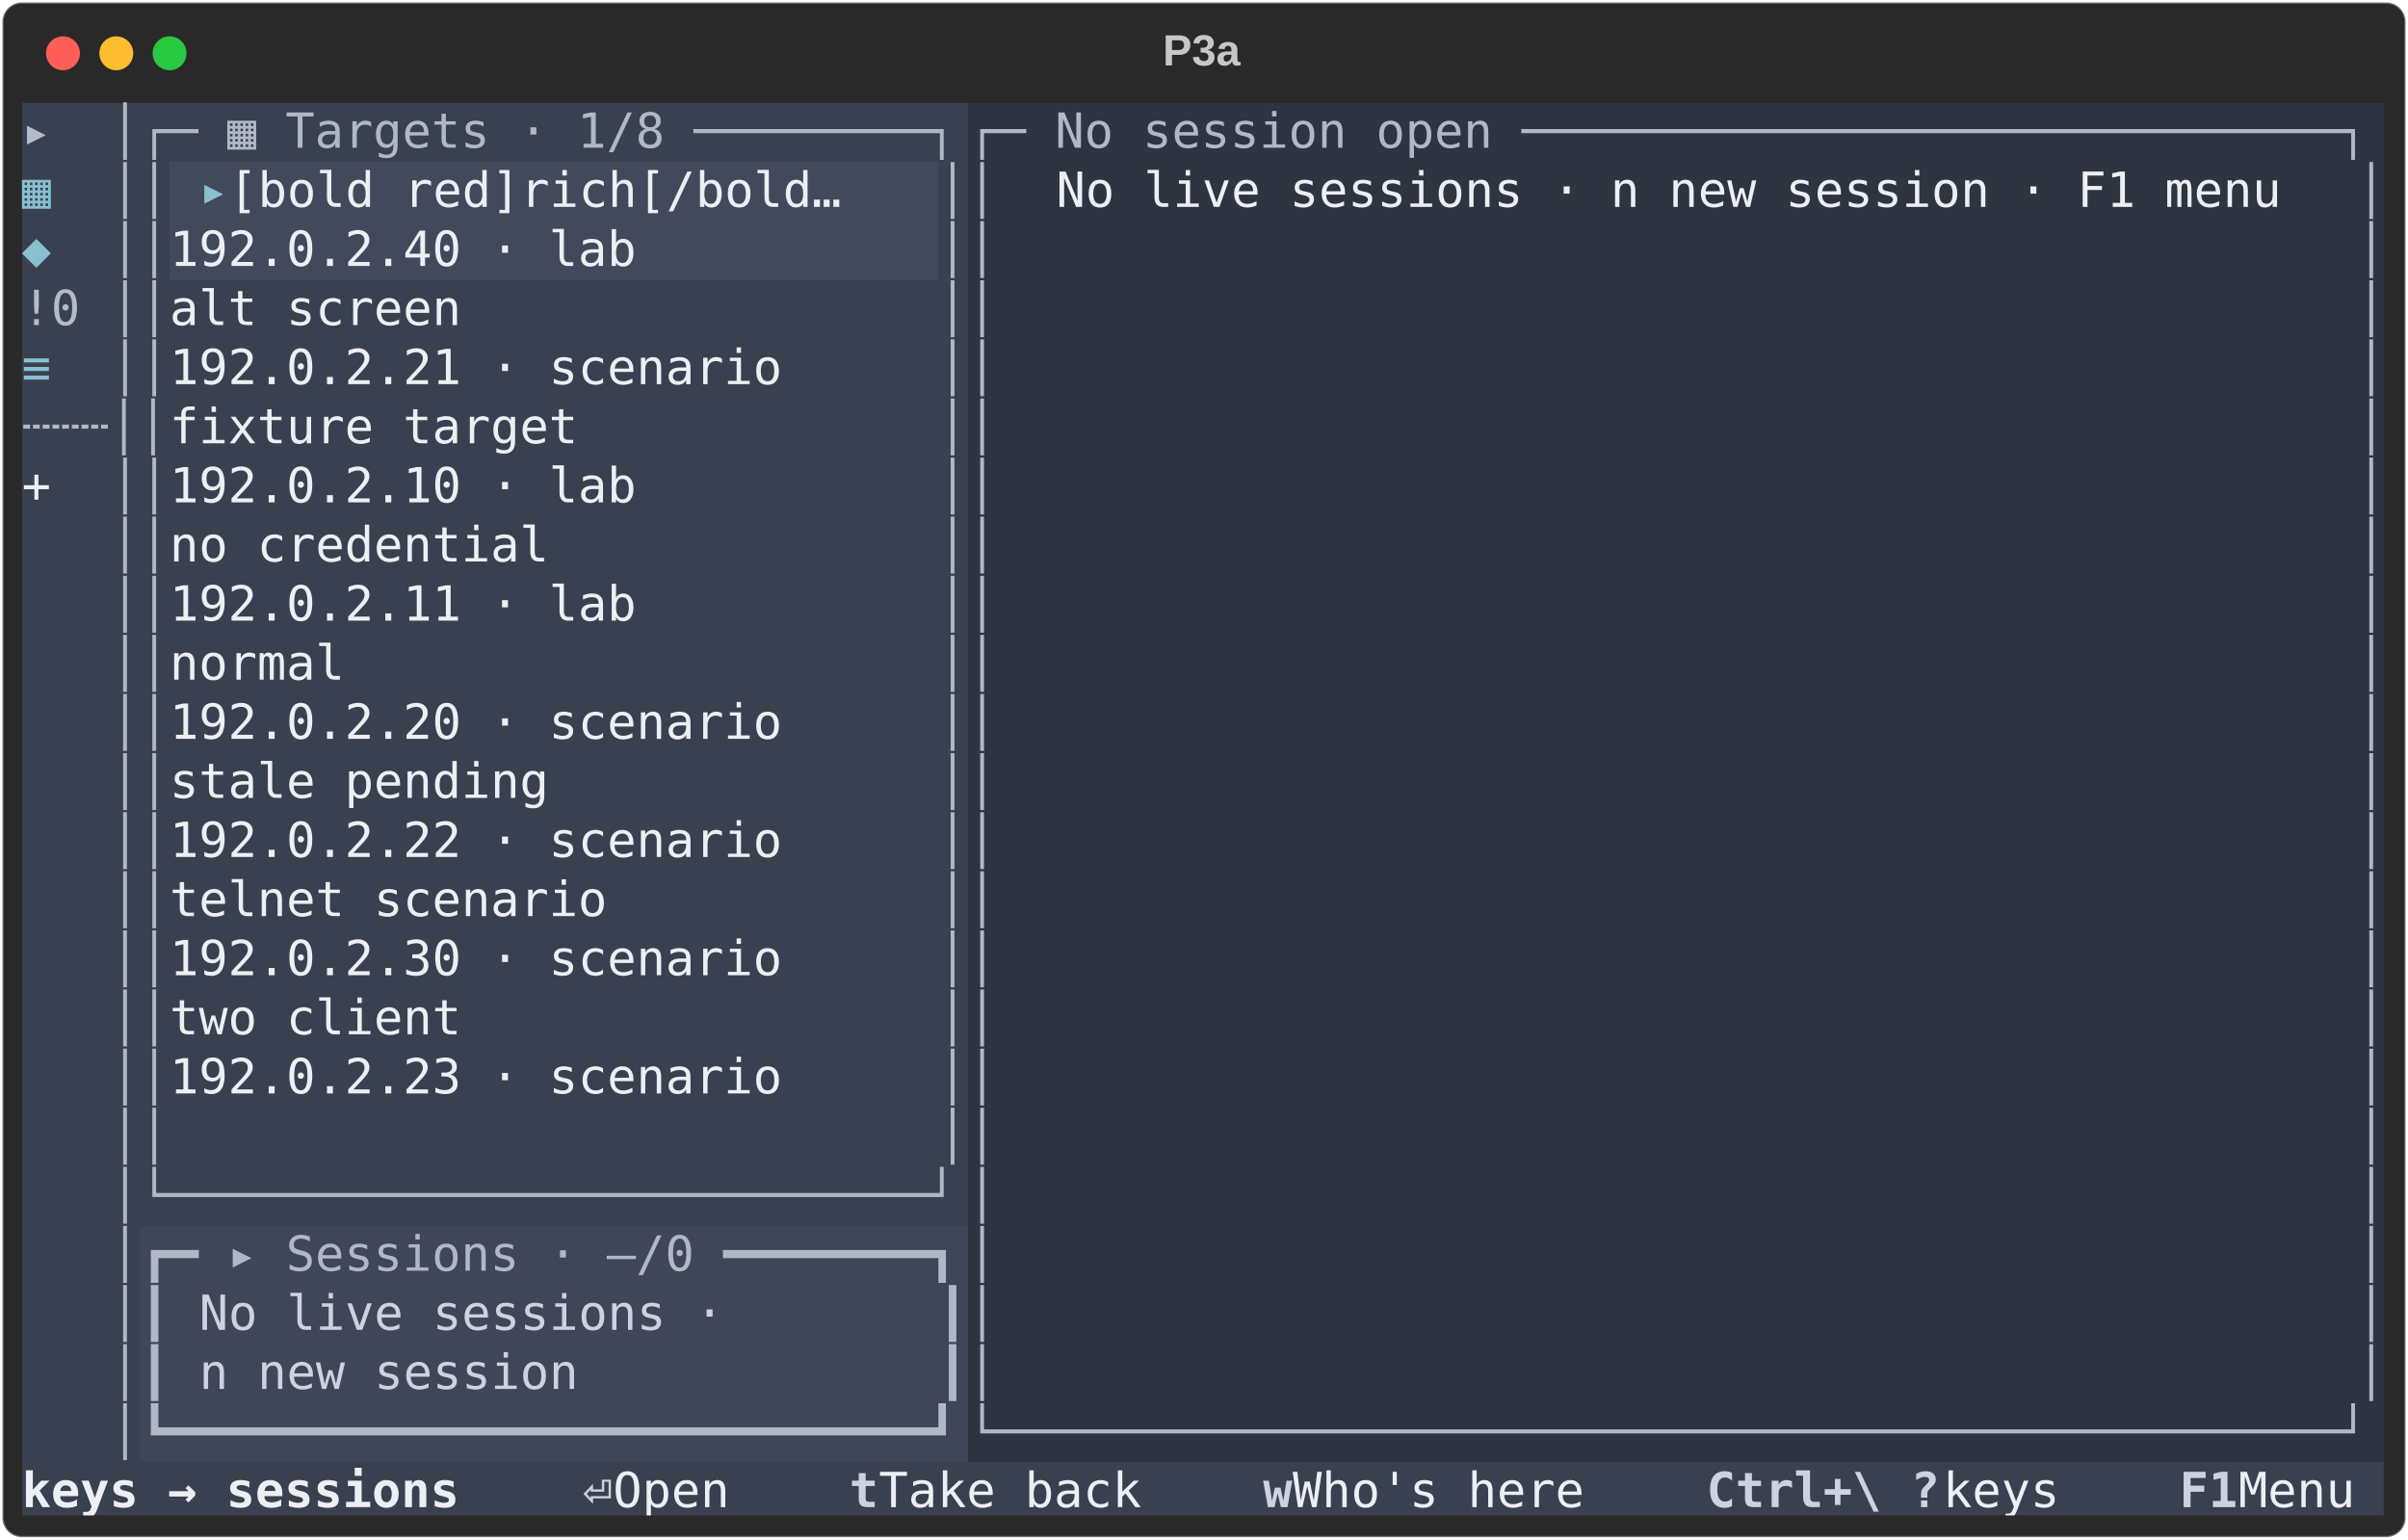
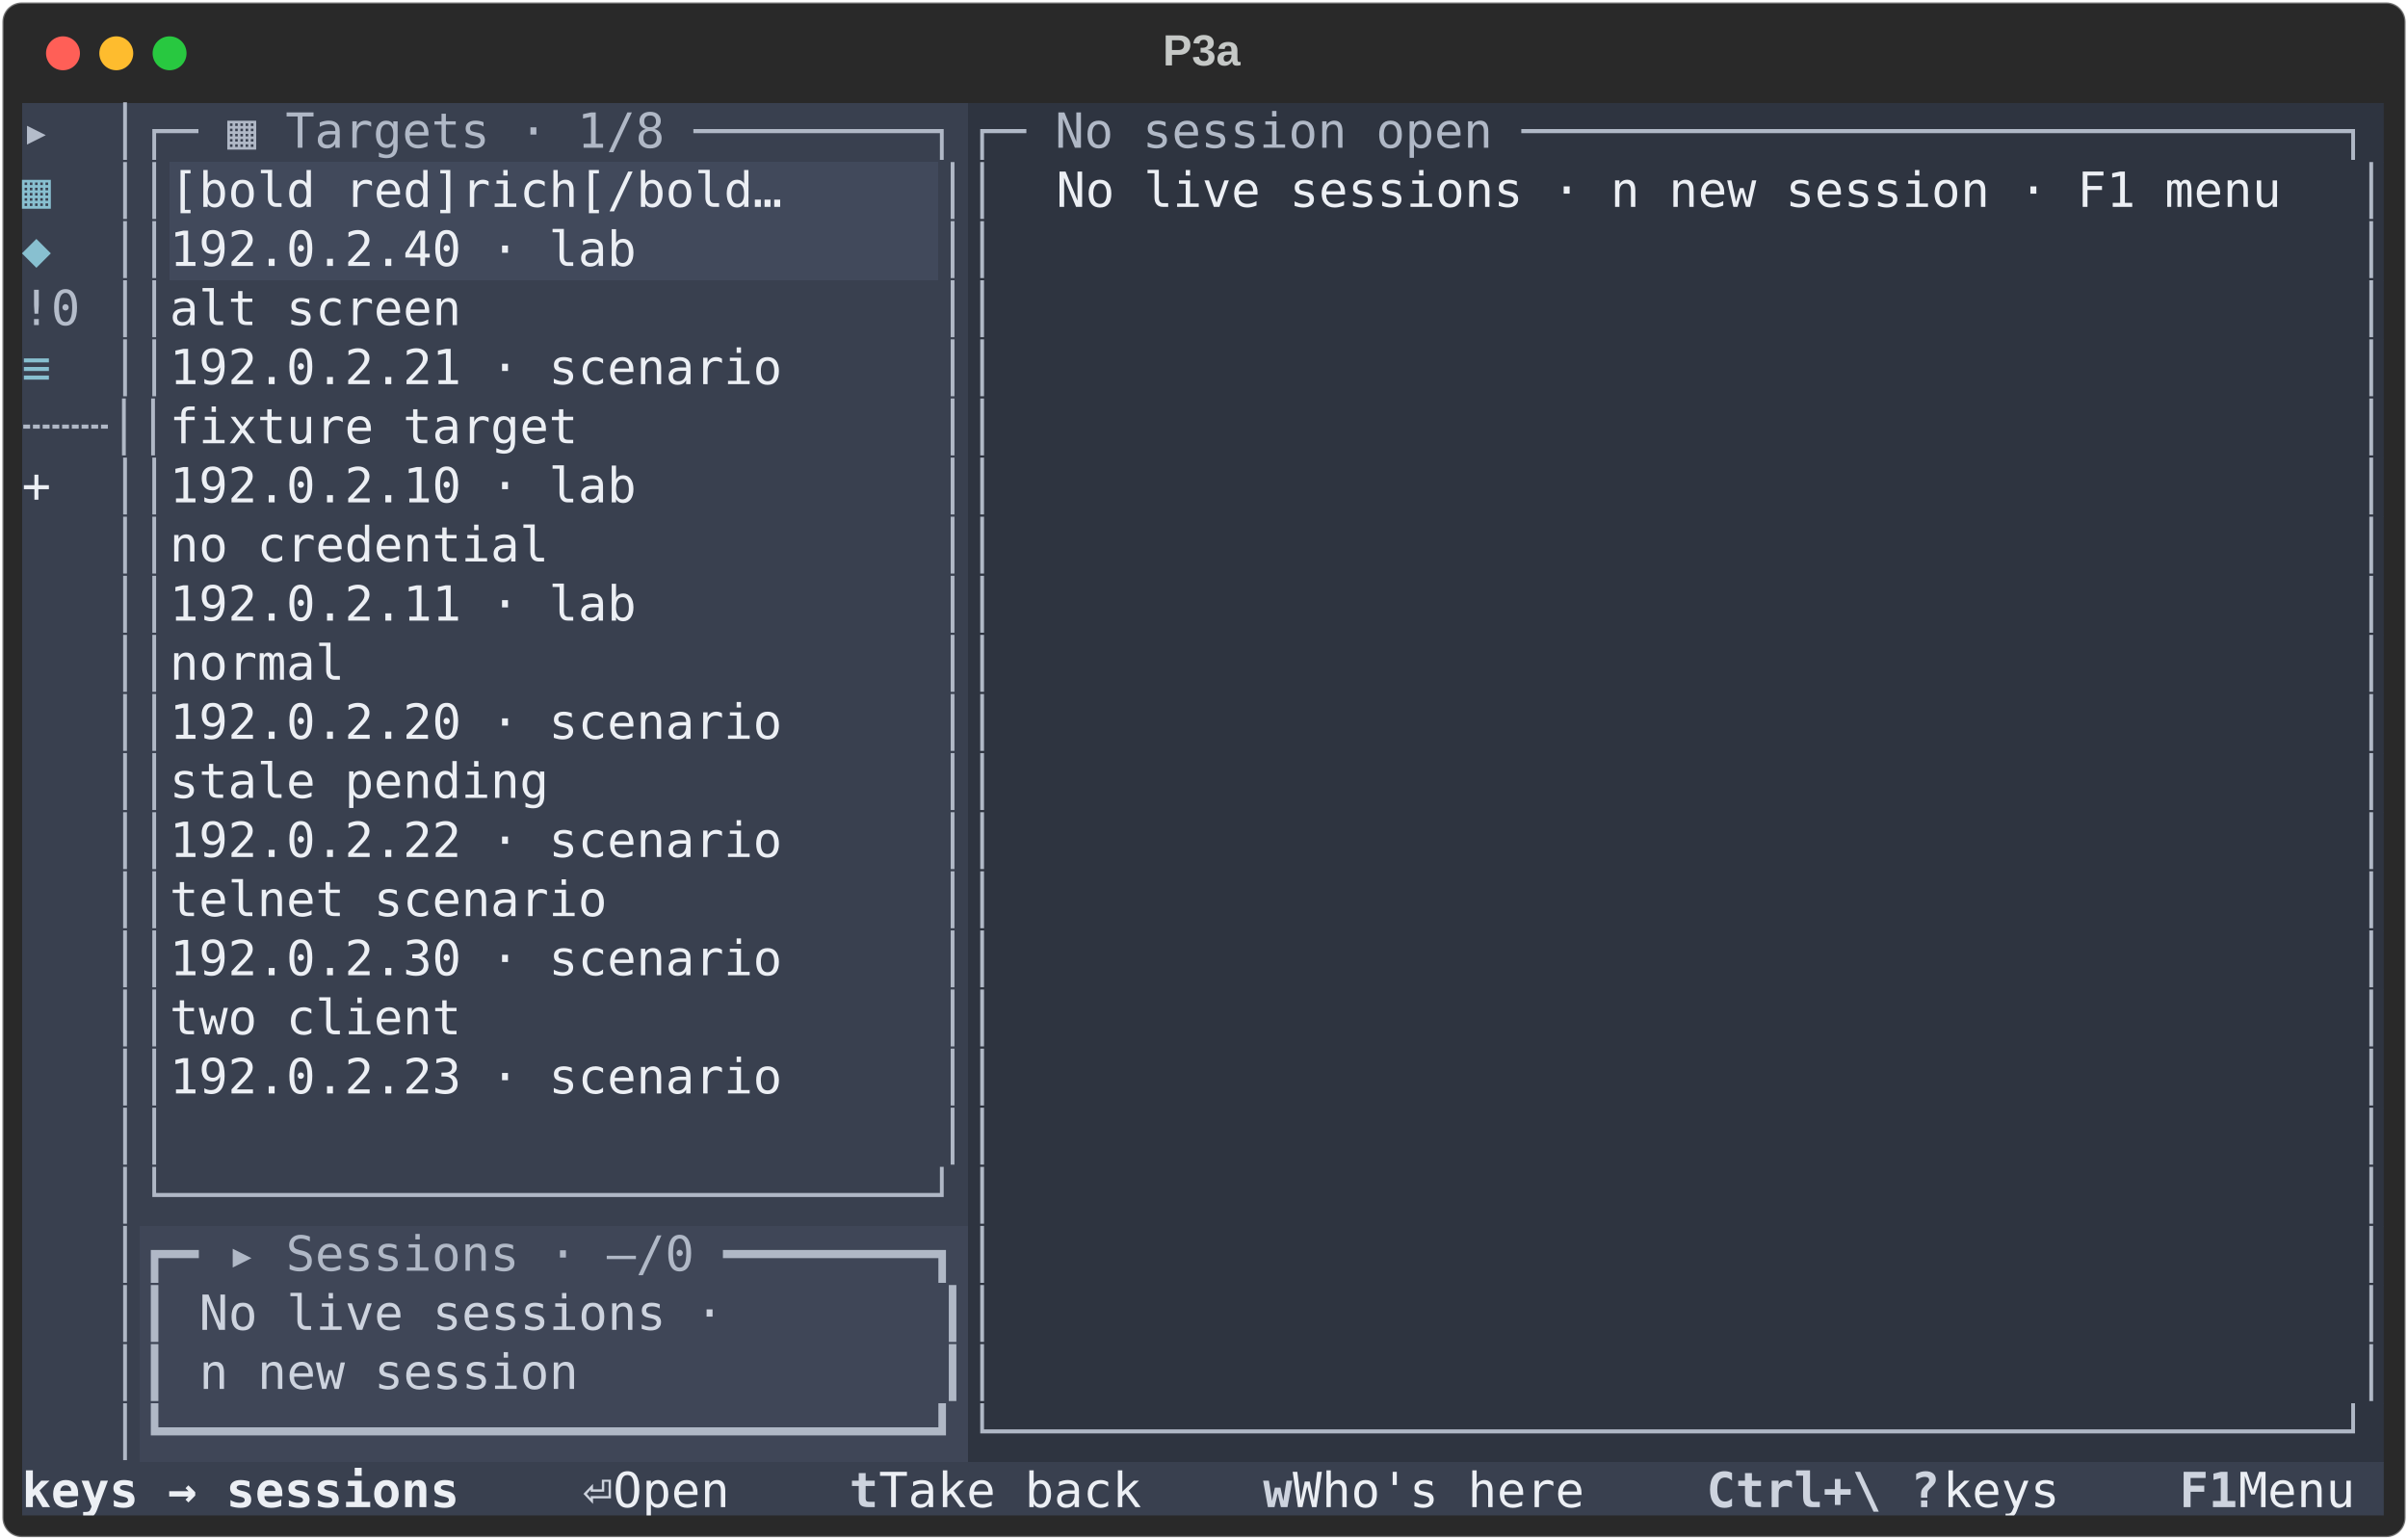
<svg xmlns="http://www.w3.org/2000/svg" class="rich-terminal" viewBox="0 0 994 635.6">
  <style>

    @font-face {
        font-family: "Fira Code";
        src: local("FiraCode-Regular"),
                url("https://cdnjs.cloudflare.com/ajax/libs/firacode/6.2.0/woff2/FiraCode-Regular.woff2") format("woff2"),
                url("https://cdnjs.cloudflare.com/ajax/libs/firacode/6.2.0/woff/FiraCode-Regular.woff") format("woff");
        font-style: normal;
        font-weight: 400;
    }
    @font-face {
        font-family: "Fira Code";
        src: local("FiraCode-Bold"),
                url("https://cdnjs.cloudflare.com/ajax/libs/firacode/6.2.0/woff2/FiraCode-Bold.woff2") format("woff2"),
                url("https://cdnjs.cloudflare.com/ajax/libs/firacode/6.2.0/woff/FiraCode-Bold.woff") format("woff");
        font-style: bold;
        font-weight: 700;
    }

    .terminal-p3a-matrix {
        font-family: Fira Code, monospace;
        font-size: 20px;
        line-height: 24.4px;
        font-variant-east-asian: full-width;
    }

    .terminal-p3a-title {
        font-size: 18px;
        font-weight: bold;
        font-family: arial;
    }

    .terminal-p3a-r1 { fill: #b4bcca }
.terminal-p3a-r2 { fill: #eceff4 }
.terminal-p3a-r3 { fill: #b0b8c6 }
.terminal-p3a-r4 { fill: #c5c8c6 }
.terminal-p3a-r5 { fill: #88c0d0 }
- .terminal-p3a-r6 { fill: #88c0d0;font-weight: bold }
- .terminal-p3a-r7 { fill: #cdd3de }
- .terminal-p3a-r8 { fill: #eceff4;font-weight: bold }
- .terminal-p3a-r9 { fill: #cdd3de;font-weight: bold }
+ .terminal-p3a-r6 { fill: #cdd3de }
+ .terminal-p3a-r7 { fill: #eceff4;font-weight: bold }
+ .terminal-p3a-r8 { fill: #cdd3de;font-weight: bold }
    </style>
  <defs>
    <clipPath id="terminal-p3a-clip-terminal">
      <rect x="0" y="0" width="975.0" height="584.6" />
    </clipPath>
    <clipPath id="terminal-p3a-line-0">
      <rect x="0" y="1.5" width="976" height="24.65" />
    </clipPath>
    <clipPath id="terminal-p3a-line-1">
      <rect x="0" y="25.9" width="976" height="24.65" />
    </clipPath>
    <clipPath id="terminal-p3a-line-2">
      <rect x="0" y="50.3" width="976" height="24.65" />
    </clipPath>
    <clipPath id="terminal-p3a-line-3">
      <rect x="0" y="74.7" width="976" height="24.65" />
    </clipPath>
    <clipPath id="terminal-p3a-line-4">
      <rect x="0" y="99.1" width="976" height="24.65" />
    </clipPath>
    <clipPath id="terminal-p3a-line-5">
      <rect x="0" y="123.5" width="976" height="24.65" />
    </clipPath>
    <clipPath id="terminal-p3a-line-6">
      <rect x="0" y="147.9" width="976" height="24.65" />
    </clipPath>
    <clipPath id="terminal-p3a-line-7">
      <rect x="0" y="172.3" width="976" height="24.65" />
    </clipPath>
    <clipPath id="terminal-p3a-line-8">
      <rect x="0" y="196.7" width="976" height="24.65" />
    </clipPath>
    <clipPath id="terminal-p3a-line-9">
      <rect x="0" y="221.1" width="976" height="24.65" />
    </clipPath>
    <clipPath id="terminal-p3a-line-10">
      <rect x="0" y="245.5" width="976" height="24.65" />
    </clipPath>
    <clipPath id="terminal-p3a-line-11">
      <rect x="0" y="269.9" width="976" height="24.65" />
    </clipPath>
    <clipPath id="terminal-p3a-line-12">
      <rect x="0" y="294.3" width="976" height="24.65" />
    </clipPath>
    <clipPath id="terminal-p3a-line-13">
      <rect x="0" y="318.7" width="976" height="24.65" />
    </clipPath>
    <clipPath id="terminal-p3a-line-14">
      <rect x="0" y="343.1" width="976" height="24.65" />
    </clipPath>
    <clipPath id="terminal-p3a-line-15">
      <rect x="0" y="367.5" width="976" height="24.65" />
    </clipPath>
    <clipPath id="terminal-p3a-line-16">
      <rect x="0" y="391.9" width="976" height="24.65" />
    </clipPath>
    <clipPath id="terminal-p3a-line-17">
      <rect x="0" y="416.3" width="976" height="24.65" />
    </clipPath>
    <clipPath id="terminal-p3a-line-18">
      <rect x="0" y="440.7" width="976" height="24.65" />
    </clipPath>
    <clipPath id="terminal-p3a-line-19">
      <rect x="0" y="465.1" width="976" height="24.65" />
    </clipPath>
    <clipPath id="terminal-p3a-line-20">
      <rect x="0" y="489.5" width="976" height="24.65" />
    </clipPath>
    <clipPath id="terminal-p3a-line-21">
      <rect x="0" y="513.9" width="976" height="24.65" />
    </clipPath>
    <clipPath id="terminal-p3a-line-22">
      <rect x="0" y="538.3" width="976" height="24.65" />
    </clipPath>
  </defs>
  <rect fill="#292929" stroke="rgba(255,255,255,0.35)" stroke-width="1" x="1" y="1" width="992" height="633.6" rx="8" />
  <text class="terminal-p3a-title" fill="#c5c8c6" text-anchor="middle" x="496" y="27">P3a</text>
  <g transform="translate(26,22)">
    <circle cx="0" cy="0" r="7" fill="#ff5f57" />
    <circle cx="22" cy="0" r="7" fill="#febc2e" />
    <circle cx="44" cy="0" r="7" fill="#28c840" />
  </g>
  <g transform="translate(9, 41)" clip-path="url(#terminal-p3a-clip-terminal)">
    <rect fill="#39404f" x="0" y="1.5" width="12.2" height="24.65" shape-rendering="crispEdges" />
    <rect fill="#39404f" x="12.2" y="1.5" width="24.4" height="24.65" shape-rendering="crispEdges" />
    <rect fill="#39404f" x="36.6" y="1.5" width="353.8" height="24.65" shape-rendering="crispEdges" />
    <rect fill="#2e3440" x="390.4" y="1.5" width="585.6" height="24.65" shape-rendering="crispEdges" />
    <rect fill="#39404f" x="0" y="25.9" width="12.2" height="24.65" shape-rendering="crispEdges" />
    <rect fill="#39404f" x="12.2" y="25.9" width="24.4" height="24.65" shape-rendering="crispEdges" />
    <rect fill="#39404f" x="36.6" y="25.9" width="24.4" height="24.65" shape-rendering="crispEdges" />
-     <rect fill="#41495b" x="61" y="25.9" width="12.2" height="24.65" shape-rendering="crispEdges" />
-     <rect fill="#41495b" x="73.2" y="25.9" width="12.2" height="24.65" shape-rendering="crispEdges" />
-     <rect fill="#41495b" x="85.4" y="25.9" width="292.8" height="24.65" shape-rendering="crispEdges" />
+     <rect fill="#41495b" x="61" y="25.9" width="317.2" height="24.65" shape-rendering="crispEdges" />
    <rect fill="#39404f" x="378.2" y="25.9" width="12.2" height="24.65" shape-rendering="crispEdges" />
    <rect fill="#2e3440" x="390.4" y="25.9" width="12.2" height="24.65" shape-rendering="crispEdges" />
    <rect fill="#2e3440" x="402.6" y="25.9" width="12.2" height="24.65" shape-rendering="crispEdges" />
    <rect fill="#2e3440" x="414.8" y="25.9" width="12.2" height="24.65" shape-rendering="crispEdges" />
    <rect fill="#2e3440" x="427" y="25.9" width="512.4" height="24.65" shape-rendering="crispEdges" />
    <rect fill="#2e3440" x="939.4" y="25.9" width="12.2" height="24.65" shape-rendering="crispEdges" />
    <rect fill="#2e3440" x="951.6" y="25.9" width="12.2" height="24.65" shape-rendering="crispEdges" />
    <rect fill="#2e3440" x="963.8" y="25.9" width="12.2" height="24.65" shape-rendering="crispEdges" />
    <rect fill="#39404f" x="0" y="50.3" width="12.2" height="24.65" shape-rendering="crispEdges" />
    <rect fill="#39404f" x="12.2" y="50.3" width="24.4" height="24.65" shape-rendering="crispEdges" />
    <rect fill="#39404f" x="36.6" y="50.3" width="24.4" height="24.65" shape-rendering="crispEdges" />
    <rect fill="#41495b" x="61" y="50.3" width="317.2" height="24.65" shape-rendering="crispEdges" />
    <rect fill="#39404f" x="378.2" y="50.3" width="12.2" height="24.65" shape-rendering="crispEdges" />
    <rect fill="#2e3440" x="390.4" y="50.3" width="12.2" height="24.65" shape-rendering="crispEdges" />
    <rect fill="#2e3440" x="402.6" y="50.3" width="561.2" height="24.65" shape-rendering="crispEdges" />
    <rect fill="#2e3440" x="963.8" y="50.3" width="12.2" height="24.65" shape-rendering="crispEdges" />
    <rect fill="#39404f" x="0" y="74.7" width="24.4" height="24.65" shape-rendering="crispEdges" />
    <rect fill="#39404f" x="24.4" y="74.7" width="12.2" height="24.65" shape-rendering="crispEdges" />
    <rect fill="#39404f" x="36.6" y="74.7" width="24.4" height="24.65" shape-rendering="crispEdges" />
    <rect fill="#39404f" x="61" y="74.7" width="317.2" height="24.65" shape-rendering="crispEdges" />
    <rect fill="#39404f" x="378.2" y="74.7" width="12.2" height="24.65" shape-rendering="crispEdges" />
    <rect fill="#2e3440" x="390.4" y="74.7" width="12.2" height="24.65" shape-rendering="crispEdges" />
    <rect fill="#2e3440" x="402.6" y="74.7" width="561.2" height="24.65" shape-rendering="crispEdges" />
    <rect fill="#2e3440" x="963.8" y="74.7" width="12.2" height="24.65" shape-rendering="crispEdges" />
    <rect fill="#39404f" x="0" y="99.1" width="12.2" height="24.65" shape-rendering="crispEdges" />
    <rect fill="#39404f" x="12.2" y="99.1" width="24.4" height="24.65" shape-rendering="crispEdges" />
    <rect fill="#39404f" x="36.6" y="99.1" width="24.4" height="24.65" shape-rendering="crispEdges" />
    <rect fill="#39404f" x="61" y="99.1" width="317.2" height="24.65" shape-rendering="crispEdges" />
    <rect fill="#39404f" x="378.2" y="99.1" width="12.2" height="24.65" shape-rendering="crispEdges" />
    <rect fill="#2e3440" x="390.4" y="99.1" width="12.2" height="24.65" shape-rendering="crispEdges" />
    <rect fill="#2e3440" x="402.6" y="99.1" width="561.2" height="24.65" shape-rendering="crispEdges" />
    <rect fill="#2e3440" x="963.8" y="99.1" width="12.2" height="24.65" shape-rendering="crispEdges" />
    <rect fill="#39404f" x="0" y="123.5" width="61" height="24.65" shape-rendering="crispEdges" />
    <rect fill="#39404f" x="61" y="123.5" width="317.2" height="24.65" shape-rendering="crispEdges" />
    <rect fill="#39404f" x="378.2" y="123.5" width="12.2" height="24.65" shape-rendering="crispEdges" />
    <rect fill="#2e3440" x="390.4" y="123.5" width="12.2" height="24.65" shape-rendering="crispEdges" />
    <rect fill="#2e3440" x="402.6" y="123.5" width="561.2" height="24.65" shape-rendering="crispEdges" />
    <rect fill="#2e3440" x="963.8" y="123.5" width="12.2" height="24.65" shape-rendering="crispEdges" />
    <rect fill="#39404f" x="0" y="147.9" width="36.6" height="24.65" shape-rendering="crispEdges" />
    <rect fill="#39404f" x="36.6" y="147.9" width="24.4" height="24.65" shape-rendering="crispEdges" />
    <rect fill="#39404f" x="61" y="147.9" width="317.2" height="24.65" shape-rendering="crispEdges" />
    <rect fill="#39404f" x="378.2" y="147.9" width="12.2" height="24.65" shape-rendering="crispEdges" />
    <rect fill="#2e3440" x="390.4" y="147.9" width="12.2" height="24.65" shape-rendering="crispEdges" />
    <rect fill="#2e3440" x="402.6" y="147.9" width="561.2" height="24.65" shape-rendering="crispEdges" />
    <rect fill="#2e3440" x="963.8" y="147.9" width="12.2" height="24.65" shape-rendering="crispEdges" />
    <rect fill="#39404f" x="0" y="172.3" width="36.6" height="24.65" shape-rendering="crispEdges" />
    <rect fill="#39404f" x="36.6" y="172.3" width="24.4" height="24.65" shape-rendering="crispEdges" />
    <rect fill="#39404f" x="61" y="172.3" width="317.2" height="24.65" shape-rendering="crispEdges" />
    <rect fill="#39404f" x="378.2" y="172.3" width="12.2" height="24.65" shape-rendering="crispEdges" />
    <rect fill="#2e3440" x="390.4" y="172.3" width="12.2" height="24.65" shape-rendering="crispEdges" />
    <rect fill="#2e3440" x="402.6" y="172.3" width="561.2" height="24.65" shape-rendering="crispEdges" />
    <rect fill="#2e3440" x="963.8" y="172.3" width="12.2" height="24.65" shape-rendering="crispEdges" />
    <rect fill="#39404f" x="0" y="196.7" width="36.6" height="24.65" shape-rendering="crispEdges" />
    <rect fill="#39404f" x="36.6" y="196.7" width="24.4" height="24.65" shape-rendering="crispEdges" />
    <rect fill="#39404f" x="61" y="196.7" width="317.2" height="24.65" shape-rendering="crispEdges" />
    <rect fill="#39404f" x="378.2" y="196.7" width="12.2" height="24.65" shape-rendering="crispEdges" />
    <rect fill="#2e3440" x="390.4" y="196.7" width="12.2" height="24.65" shape-rendering="crispEdges" />
    <rect fill="#2e3440" x="402.6" y="196.7" width="561.2" height="24.65" shape-rendering="crispEdges" />
    <rect fill="#2e3440" x="963.8" y="196.7" width="12.2" height="24.65" shape-rendering="crispEdges" />
    <rect fill="#39404f" x="0" y="221.1" width="36.6" height="24.65" shape-rendering="crispEdges" />
    <rect fill="#39404f" x="36.6" y="221.1" width="24.4" height="24.65" shape-rendering="crispEdges" />
    <rect fill="#39404f" x="61" y="221.1" width="317.2" height="24.65" shape-rendering="crispEdges" />
    <rect fill="#39404f" x="378.2" y="221.1" width="12.2" height="24.65" shape-rendering="crispEdges" />
    <rect fill="#2e3440" x="390.4" y="221.1" width="12.2" height="24.65" shape-rendering="crispEdges" />
    <rect fill="#2e3440" x="402.6" y="221.1" width="561.2" height="24.65" shape-rendering="crispEdges" />
    <rect fill="#2e3440" x="963.8" y="221.1" width="12.2" height="24.65" shape-rendering="crispEdges" />
    <rect fill="#39404f" x="0" y="245.5" width="36.6" height="24.65" shape-rendering="crispEdges" />
    <rect fill="#39404f" x="36.6" y="245.5" width="24.4" height="24.65" shape-rendering="crispEdges" />
    <rect fill="#39404f" x="61" y="245.5" width="317.2" height="24.65" shape-rendering="crispEdges" />
    <rect fill="#39404f" x="378.2" y="245.5" width="12.2" height="24.65" shape-rendering="crispEdges" />
    <rect fill="#2e3440" x="390.4" y="245.5" width="12.2" height="24.65" shape-rendering="crispEdges" />
    <rect fill="#2e3440" x="402.6" y="245.5" width="561.2" height="24.65" shape-rendering="crispEdges" />
    <rect fill="#2e3440" x="963.8" y="245.5" width="12.2" height="24.65" shape-rendering="crispEdges" />
    <rect fill="#39404f" x="0" y="269.9" width="36.6" height="24.65" shape-rendering="crispEdges" />
    <rect fill="#39404f" x="36.6" y="269.9" width="24.4" height="24.65" shape-rendering="crispEdges" />
    <rect fill="#39404f" x="61" y="269.9" width="317.2" height="24.65" shape-rendering="crispEdges" />
    <rect fill="#39404f" x="378.2" y="269.9" width="12.2" height="24.65" shape-rendering="crispEdges" />
    <rect fill="#2e3440" x="390.4" y="269.9" width="12.2" height="24.65" shape-rendering="crispEdges" />
    <rect fill="#2e3440" x="402.6" y="269.9" width="561.2" height="24.65" shape-rendering="crispEdges" />
    <rect fill="#2e3440" x="963.8" y="269.9" width="12.2" height="24.65" shape-rendering="crispEdges" />
    <rect fill="#39404f" x="0" y="294.3" width="36.6" height="24.65" shape-rendering="crispEdges" />
    <rect fill="#39404f" x="36.6" y="294.3" width="24.4" height="24.65" shape-rendering="crispEdges" />
    <rect fill="#39404f" x="61" y="294.3" width="317.2" height="24.65" shape-rendering="crispEdges" />
    <rect fill="#39404f" x="378.2" y="294.3" width="12.2" height="24.65" shape-rendering="crispEdges" />
    <rect fill="#2e3440" x="390.4" y="294.3" width="12.2" height="24.65" shape-rendering="crispEdges" />
    <rect fill="#2e3440" x="402.6" y="294.3" width="561.2" height="24.65" shape-rendering="crispEdges" />
    <rect fill="#2e3440" x="963.8" y="294.3" width="12.2" height="24.65" shape-rendering="crispEdges" />
    <rect fill="#39404f" x="0" y="318.7" width="36.6" height="24.65" shape-rendering="crispEdges" />
    <rect fill="#39404f" x="36.6" y="318.7" width="24.4" height="24.65" shape-rendering="crispEdges" />
    <rect fill="#39404f" x="61" y="318.7" width="317.2" height="24.65" shape-rendering="crispEdges" />
    <rect fill="#39404f" x="378.2" y="318.7" width="12.2" height="24.65" shape-rendering="crispEdges" />
    <rect fill="#2e3440" x="390.4" y="318.7" width="12.2" height="24.65" shape-rendering="crispEdges" />
    <rect fill="#2e3440" x="402.6" y="318.7" width="561.2" height="24.65" shape-rendering="crispEdges" />
    <rect fill="#2e3440" x="963.8" y="318.7" width="12.2" height="24.65" shape-rendering="crispEdges" />
    <rect fill="#39404f" x="0" y="343.1" width="36.6" height="24.65" shape-rendering="crispEdges" />
    <rect fill="#39404f" x="36.6" y="343.1" width="24.4" height="24.65" shape-rendering="crispEdges" />
    <rect fill="#39404f" x="61" y="343.1" width="317.2" height="24.65" shape-rendering="crispEdges" />
    <rect fill="#39404f" x="378.2" y="343.1" width="12.2" height="24.65" shape-rendering="crispEdges" />
    <rect fill="#2e3440" x="390.4" y="343.1" width="12.2" height="24.65" shape-rendering="crispEdges" />
    <rect fill="#2e3440" x="402.6" y="343.1" width="561.2" height="24.65" shape-rendering="crispEdges" />
    <rect fill="#2e3440" x="963.8" y="343.1" width="12.2" height="24.65" shape-rendering="crispEdges" />
    <rect fill="#39404f" x="0" y="367.5" width="36.6" height="24.65" shape-rendering="crispEdges" />
    <rect fill="#39404f" x="36.6" y="367.5" width="24.4" height="24.65" shape-rendering="crispEdges" />
    <rect fill="#39404f" x="61" y="367.5" width="317.2" height="24.65" shape-rendering="crispEdges" />
    <rect fill="#39404f" x="378.2" y="367.5" width="12.2" height="24.65" shape-rendering="crispEdges" />
    <rect fill="#2e3440" x="390.4" y="367.5" width="12.2" height="24.65" shape-rendering="crispEdges" />
    <rect fill="#2e3440" x="402.6" y="367.5" width="561.2" height="24.65" shape-rendering="crispEdges" />
    <rect fill="#2e3440" x="963.8" y="367.5" width="12.2" height="24.65" shape-rendering="crispEdges" />
    <rect fill="#39404f" x="0" y="391.9" width="36.6" height="24.65" shape-rendering="crispEdges" />
    <rect fill="#39404f" x="36.6" y="391.9" width="24.4" height="24.65" shape-rendering="crispEdges" />
    <rect fill="#39404f" x="61" y="391.9" width="317.2" height="24.65" shape-rendering="crispEdges" />
    <rect fill="#39404f" x="378.2" y="391.9" width="12.2" height="24.65" shape-rendering="crispEdges" />
    <rect fill="#2e3440" x="390.4" y="391.9" width="12.2" height="24.65" shape-rendering="crispEdges" />
    <rect fill="#2e3440" x="402.6" y="391.9" width="561.2" height="24.65" shape-rendering="crispEdges" />
    <rect fill="#2e3440" x="963.8" y="391.9" width="12.2" height="24.65" shape-rendering="crispEdges" />
    <rect fill="#39404f" x="0" y="416.3" width="36.6" height="24.65" shape-rendering="crispEdges" />
    <rect fill="#39404f" x="36.6" y="416.3" width="24.4" height="24.65" shape-rendering="crispEdges" />
    <rect fill="#39404f" x="61" y="416.3" width="317.2" height="24.65" shape-rendering="crispEdges" />
    <rect fill="#39404f" x="378.2" y="416.3" width="12.2" height="24.65" shape-rendering="crispEdges" />
    <rect fill="#2e3440" x="390.4" y="416.3" width="12.2" height="24.65" shape-rendering="crispEdges" />
    <rect fill="#2e3440" x="402.6" y="416.3" width="561.2" height="24.65" shape-rendering="crispEdges" />
    <rect fill="#2e3440" x="963.8" y="416.3" width="12.2" height="24.65" shape-rendering="crispEdges" />
    <rect fill="#39404f" x="0" y="440.7" width="36.6" height="24.65" shape-rendering="crispEdges" />
    <rect fill="#39404f" x="36.6" y="440.7" width="353.8" height="24.65" shape-rendering="crispEdges" />
    <rect fill="#2e3440" x="390.4" y="440.7" width="12.2" height="24.65" shape-rendering="crispEdges" />
    <rect fill="#2e3440" x="402.6" y="440.7" width="561.2" height="24.65" shape-rendering="crispEdges" />
    <rect fill="#2e3440" x="963.8" y="440.7" width="12.2" height="24.65" shape-rendering="crispEdges" />
    <rect fill="#39404f" x="0" y="465.1" width="36.6" height="24.65" shape-rendering="crispEdges" />
    <rect fill="#39404f" x="36.6" y="465.1" width="12.2" height="24.65" shape-rendering="crispEdges" />
    <rect fill="#3f4657" x="48.8" y="465.1" width="341.6" height="24.65" shape-rendering="crispEdges" />
    <rect fill="#2e3440" x="390.4" y="465.1" width="12.2" height="24.65" shape-rendering="crispEdges" />
    <rect fill="#2e3440" x="402.6" y="465.1" width="561.2" height="24.65" shape-rendering="crispEdges" />
    <rect fill="#2e3440" x="963.8" y="465.1" width="12.2" height="24.65" shape-rendering="crispEdges" />
    <rect fill="#39404f" x="0" y="489.5" width="36.6" height="24.65" shape-rendering="crispEdges" />
    <rect fill="#39404f" x="36.6" y="489.5" width="12.2" height="24.65" shape-rendering="crispEdges" />
    <rect fill="#3f4657" x="48.8" y="489.5" width="12.2" height="24.65" shape-rendering="crispEdges" />
    <rect fill="#3f4657" x="61" y="489.5" width="12.2" height="24.65" shape-rendering="crispEdges" />
    <rect fill="#3f4657" x="73.2" y="489.5" width="292.8" height="24.65" shape-rendering="crispEdges" />
    <rect fill="#3f4657" x="366" y="489.5" width="12.2" height="24.65" shape-rendering="crispEdges" />
    <rect fill="#3f4657" x="378.2" y="489.5" width="12.2" height="24.65" shape-rendering="crispEdges" />
    <rect fill="#2e3440" x="390.4" y="489.5" width="12.2" height="24.65" shape-rendering="crispEdges" />
    <rect fill="#2e3440" x="402.6" y="489.5" width="561.2" height="24.65" shape-rendering="crispEdges" />
    <rect fill="#2e3440" x="963.8" y="489.5" width="12.2" height="24.65" shape-rendering="crispEdges" />
    <rect fill="#39404f" x="0" y="513.9" width="36.6" height="24.65" shape-rendering="crispEdges" />
    <rect fill="#39404f" x="36.6" y="513.9" width="12.2" height="24.65" shape-rendering="crispEdges" />
    <rect fill="#3f4657" x="48.8" y="513.9" width="12.2" height="24.65" shape-rendering="crispEdges" />
    <rect fill="#3f4657" x="61" y="513.9" width="12.2" height="24.65" shape-rendering="crispEdges" />
    <rect fill="#3f4657" x="73.2" y="513.9" width="292.8" height="24.65" shape-rendering="crispEdges" />
    <rect fill="#3f4657" x="366" y="513.9" width="12.2" height="24.65" shape-rendering="crispEdges" />
    <rect fill="#3f4657" x="378.2" y="513.9" width="12.2" height="24.65" shape-rendering="crispEdges" />
    <rect fill="#2e3440" x="390.4" y="513.9" width="12.2" height="24.65" shape-rendering="crispEdges" />
    <rect fill="#2e3440" x="402.6" y="513.9" width="561.2" height="24.65" shape-rendering="crispEdges" />
    <rect fill="#2e3440" x="963.8" y="513.9" width="12.2" height="24.65" shape-rendering="crispEdges" />
    <rect fill="#39404f" x="0" y="538.3" width="36.6" height="24.65" shape-rendering="crispEdges" />
    <rect fill="#39404f" x="36.6" y="538.3" width="12.2" height="24.65" shape-rendering="crispEdges" />
    <rect fill="#3f4657" x="48.8" y="538.3" width="341.6" height="24.65" shape-rendering="crispEdges" />
    <rect fill="#2e3440" x="390.4" y="538.3" width="585.6" height="24.65" shape-rendering="crispEdges" />
    <rect fill="#39404f" x="0" y="562.7" width="183" height="24.65" shape-rendering="crispEdges" />
    <rect fill="#39404f" x="183" y="562.7" width="48.8" height="24.65" shape-rendering="crispEdges" />
    <rect fill="#39404f" x="231.8" y="562.7" width="12.2" height="24.65" shape-rendering="crispEdges" />
    <rect fill="#39404f" x="244" y="562.7" width="97.6" height="24.65" shape-rendering="crispEdges" />
    <rect fill="#39404f" x="341.6" y="562.7" width="12.2" height="24.65" shape-rendering="crispEdges" />
    <rect fill="#39404f" x="353.8" y="562.7" width="158.6" height="24.65" shape-rendering="crispEdges" />
    <rect fill="#39404f" x="512.4" y="562.7" width="12.2" height="24.65" shape-rendering="crispEdges" />
    <rect fill="#39404f" x="524.6" y="562.7" width="170.8" height="24.65" shape-rendering="crispEdges" />
    <rect fill="#39404f" x="695.4" y="562.7" width="97.6" height="24.65" shape-rendering="crispEdges" />
    <rect fill="#39404f" x="793" y="562.7" width="97.6" height="24.65" shape-rendering="crispEdges" />
    <rect fill="#39404f" x="890.6" y="562.7" width="24.4" height="24.65" shape-rendering="crispEdges" />
    <rect fill="#39404f" x="915" y="562.7" width="61" height="24.65" shape-rendering="crispEdges" />
    <g class="terminal-p3a-matrix">
      <text class="terminal-p3a-r1" x="0" y="20" textLength="12.2" clip-path="url(#terminal-p3a-line-0)">▸</text>
      <text class="terminal-p3a-r3" x="36.6" y="20" textLength="353.8" clip-path="url(#terminal-p3a-line-0)">│┌─ ▦ Targets · 1/8 ────────┐</text>
      <text class="terminal-p3a-r3" x="390.4" y="20" textLength="585.6" clip-path="url(#terminal-p3a-line-0)">┌─ No session open ────────────────────────────┐</text>
      <text class="terminal-p3a-r4" x="976" y="20" textLength="12.2" clip-path="url(#terminal-p3a-line-0)">
</text>
      <text class="terminal-p3a-r5" x="0" y="44.4" textLength="12.2" clip-path="url(#terminal-p3a-line-1)">▦</text>
      <text class="terminal-p3a-r3" x="36.6" y="44.4" textLength="24.4" clip-path="url(#terminal-p3a-line-1)">││</text>
-       <text class="terminal-p3a-r6" x="73.2" y="44.4" textLength="12.2" clip-path="url(#terminal-p3a-line-1)">▸</text>
-       <text class="terminal-p3a-r2" x="85.4" y="44.4" textLength="292.8" clip-path="url(#terminal-p3a-line-1)">[bold red]rich[/bold…   </text>
+       <text class="terminal-p3a-r2" x="61" y="44.4" textLength="317.2" clip-path="url(#terminal-p3a-line-1)">  [bold red]rich[/bold…   </text>
      <text class="terminal-p3a-r3" x="378.2" y="44.4" textLength="12.2" clip-path="url(#terminal-p3a-line-1)">│</text>
      <text class="terminal-p3a-r3" x="390.4" y="44.4" textLength="12.2" clip-path="url(#terminal-p3a-line-1)">│</text>
      <text class="terminal-p3a-r2" x="427" y="44.4" textLength="512.4" clip-path="url(#terminal-p3a-line-1)">No live sessions · n new session · F1 menu</text>
      <text class="terminal-p3a-r3" x="963.8" y="44.4" textLength="12.2" clip-path="url(#terminal-p3a-line-1)">│</text>
      <text class="terminal-p3a-r4" x="976" y="44.4" textLength="12.2" clip-path="url(#terminal-p3a-line-1)">
</text>
      <text class="terminal-p3a-r5" x="0" y="68.8" textLength="12.2" clip-path="url(#terminal-p3a-line-2)">◆</text>
      <text class="terminal-p3a-r3" x="36.6" y="68.8" textLength="24.4" clip-path="url(#terminal-p3a-line-2)">││</text>
      <text class="terminal-p3a-r2" x="61" y="68.8" textLength="317.2" clip-path="url(#terminal-p3a-line-2)">  192.0.2.40 · lab        </text>
      <text class="terminal-p3a-r3" x="378.2" y="68.8" textLength="12.2" clip-path="url(#terminal-p3a-line-2)">│</text>
      <text class="terminal-p3a-r3" x="390.4" y="68.8" textLength="12.2" clip-path="url(#terminal-p3a-line-2)">│</text>
      <text class="terminal-p3a-r3" x="963.8" y="68.8" textLength="12.2" clip-path="url(#terminal-p3a-line-2)">│</text>
      <text class="terminal-p3a-r4" x="976" y="68.8" textLength="12.2" clip-path="url(#terminal-p3a-line-2)">
</text>
      <text class="terminal-p3a-r1" x="0" y="93.2" textLength="24.4" clip-path="url(#terminal-p3a-line-3)">!0</text>
      <text class="terminal-p3a-r3" x="36.6" y="93.2" textLength="24.4" clip-path="url(#terminal-p3a-line-3)">││</text>
      <text class="terminal-p3a-r2" x="61" y="93.2" textLength="317.2" clip-path="url(#terminal-p3a-line-3)">  alt screen              </text>
      <text class="terminal-p3a-r3" x="378.2" y="93.2" textLength="12.2" clip-path="url(#terminal-p3a-line-3)">│</text>
      <text class="terminal-p3a-r3" x="390.4" y="93.2" textLength="12.2" clip-path="url(#terminal-p3a-line-3)">│</text>
      <text class="terminal-p3a-r3" x="963.8" y="93.2" textLength="12.2" clip-path="url(#terminal-p3a-line-3)">│</text>
      <text class="terminal-p3a-r4" x="976" y="93.2" textLength="12.2" clip-path="url(#terminal-p3a-line-3)">
</text>
      <text class="terminal-p3a-r5" x="0" y="117.6" textLength="12.2" clip-path="url(#terminal-p3a-line-4)">≡</text>
      <text class="terminal-p3a-r3" x="36.6" y="117.6" textLength="24.4" clip-path="url(#terminal-p3a-line-4)">││</text>
      <text class="terminal-p3a-r2" x="61" y="117.6" textLength="317.2" clip-path="url(#terminal-p3a-line-4)">  192.0.2.21 · scenario   </text>
      <text class="terminal-p3a-r3" x="378.2" y="117.6" textLength="12.2" clip-path="url(#terminal-p3a-line-4)">│</text>
      <text class="terminal-p3a-r3" x="390.4" y="117.6" textLength="12.2" clip-path="url(#terminal-p3a-line-4)">│</text>
      <text class="terminal-p3a-r3" x="963.8" y="117.6" textLength="12.2" clip-path="url(#terminal-p3a-line-4)">│</text>
      <text class="terminal-p3a-r4" x="976" y="117.6" textLength="12.2" clip-path="url(#terminal-p3a-line-4)">
</text>
      <text class="terminal-p3a-r3" x="0" y="142" textLength="61" clip-path="url(#terminal-p3a-line-5)">┄┄┄││</text>
      <text class="terminal-p3a-r2" x="61" y="142" textLength="317.2" clip-path="url(#terminal-p3a-line-5)">  fixture target          </text>
      <text class="terminal-p3a-r3" x="378.2" y="142" textLength="12.2" clip-path="url(#terminal-p3a-line-5)">│</text>
      <text class="terminal-p3a-r3" x="390.4" y="142" textLength="12.2" clip-path="url(#terminal-p3a-line-5)">│</text>
      <text class="terminal-p3a-r3" x="963.8" y="142" textLength="12.2" clip-path="url(#terminal-p3a-line-5)">│</text>
      <text class="terminal-p3a-r4" x="976" y="142" textLength="12.2" clip-path="url(#terminal-p3a-line-5)">
</text>
      <text class="terminal-p3a-r2" x="0" y="166.4" textLength="36.6" clip-path="url(#terminal-p3a-line-6)">+  </text>
      <text class="terminal-p3a-r3" x="36.6" y="166.4" textLength="24.4" clip-path="url(#terminal-p3a-line-6)">││</text>
      <text class="terminal-p3a-r2" x="61" y="166.4" textLength="317.2" clip-path="url(#terminal-p3a-line-6)">  192.0.2.10 · lab        </text>
      <text class="terminal-p3a-r3" x="378.2" y="166.4" textLength="12.2" clip-path="url(#terminal-p3a-line-6)">│</text>
      <text class="terminal-p3a-r3" x="390.4" y="166.4" textLength="12.2" clip-path="url(#terminal-p3a-line-6)">│</text>
      <text class="terminal-p3a-r3" x="963.8" y="166.4" textLength="12.2" clip-path="url(#terminal-p3a-line-6)">│</text>
      <text class="terminal-p3a-r4" x="976" y="166.4" textLength="12.2" clip-path="url(#terminal-p3a-line-6)">
</text>
      <text class="terminal-p3a-r3" x="36.6" y="190.8" textLength="24.4" clip-path="url(#terminal-p3a-line-7)">││</text>
      <text class="terminal-p3a-r2" x="61" y="190.8" textLength="317.2" clip-path="url(#terminal-p3a-line-7)">  no credential           </text>
      <text class="terminal-p3a-r3" x="378.2" y="190.8" textLength="12.2" clip-path="url(#terminal-p3a-line-7)">│</text>
      <text class="terminal-p3a-r3" x="390.4" y="190.8" textLength="12.2" clip-path="url(#terminal-p3a-line-7)">│</text>
      <text class="terminal-p3a-r3" x="963.8" y="190.8" textLength="12.2" clip-path="url(#terminal-p3a-line-7)">│</text>
      <text class="terminal-p3a-r4" x="976" y="190.8" textLength="12.2" clip-path="url(#terminal-p3a-line-7)">
</text>
      <text class="terminal-p3a-r3" x="36.6" y="215.2" textLength="24.4" clip-path="url(#terminal-p3a-line-8)">││</text>
      <text class="terminal-p3a-r2" x="61" y="215.2" textLength="317.2" clip-path="url(#terminal-p3a-line-8)">  192.0.2.11 · lab        </text>
      <text class="terminal-p3a-r3" x="378.2" y="215.2" textLength="12.2" clip-path="url(#terminal-p3a-line-8)">│</text>
      <text class="terminal-p3a-r3" x="390.4" y="215.2" textLength="12.2" clip-path="url(#terminal-p3a-line-8)">│</text>
      <text class="terminal-p3a-r3" x="963.8" y="215.2" textLength="12.2" clip-path="url(#terminal-p3a-line-8)">│</text>
      <text class="terminal-p3a-r4" x="976" y="215.2" textLength="12.2" clip-path="url(#terminal-p3a-line-8)">
</text>
      <text class="terminal-p3a-r3" x="36.6" y="239.6" textLength="24.4" clip-path="url(#terminal-p3a-line-9)">││</text>
      <text class="terminal-p3a-r2" x="61" y="239.6" textLength="317.2" clip-path="url(#terminal-p3a-line-9)">  normal                  </text>
      <text class="terminal-p3a-r3" x="378.2" y="239.6" textLength="12.2" clip-path="url(#terminal-p3a-line-9)">│</text>
      <text class="terminal-p3a-r3" x="390.4" y="239.6" textLength="12.2" clip-path="url(#terminal-p3a-line-9)">│</text>
      <text class="terminal-p3a-r3" x="963.8" y="239.6" textLength="12.2" clip-path="url(#terminal-p3a-line-9)">│</text>
      <text class="terminal-p3a-r4" x="976" y="239.6" textLength="12.2" clip-path="url(#terminal-p3a-line-9)">
</text>
      <text class="terminal-p3a-r3" x="36.6" y="264" textLength="24.4" clip-path="url(#terminal-p3a-line-10)">││</text>
      <text class="terminal-p3a-r2" x="61" y="264" textLength="317.2" clip-path="url(#terminal-p3a-line-10)">  192.0.2.20 · scenario   </text>
      <text class="terminal-p3a-r3" x="378.2" y="264" textLength="12.2" clip-path="url(#terminal-p3a-line-10)">│</text>
      <text class="terminal-p3a-r3" x="390.4" y="264" textLength="12.2" clip-path="url(#terminal-p3a-line-10)">│</text>
      <text class="terminal-p3a-r3" x="963.8" y="264" textLength="12.2" clip-path="url(#terminal-p3a-line-10)">│</text>
      <text class="terminal-p3a-r4" x="976" y="264" textLength="12.2" clip-path="url(#terminal-p3a-line-10)">
</text>
      <text class="terminal-p3a-r3" x="36.6" y="288.4" textLength="24.4" clip-path="url(#terminal-p3a-line-11)">││</text>
      <text class="terminal-p3a-r2" x="61" y="288.4" textLength="317.2" clip-path="url(#terminal-p3a-line-11)">  stale pending           </text>
      <text class="terminal-p3a-r3" x="378.2" y="288.4" textLength="12.2" clip-path="url(#terminal-p3a-line-11)">│</text>
      <text class="terminal-p3a-r3" x="390.4" y="288.4" textLength="12.2" clip-path="url(#terminal-p3a-line-11)">│</text>
      <text class="terminal-p3a-r3" x="963.8" y="288.4" textLength="12.2" clip-path="url(#terminal-p3a-line-11)">│</text>
      <text class="terminal-p3a-r4" x="976" y="288.4" textLength="12.2" clip-path="url(#terminal-p3a-line-11)">
</text>
      <text class="terminal-p3a-r3" x="36.6" y="312.8" textLength="24.4" clip-path="url(#terminal-p3a-line-12)">││</text>
      <text class="terminal-p3a-r2" x="61" y="312.8" textLength="317.2" clip-path="url(#terminal-p3a-line-12)">  192.0.2.22 · scenario   </text>
      <text class="terminal-p3a-r3" x="378.2" y="312.8" textLength="12.2" clip-path="url(#terminal-p3a-line-12)">│</text>
      <text class="terminal-p3a-r3" x="390.4" y="312.8" textLength="12.2" clip-path="url(#terminal-p3a-line-12)">│</text>
      <text class="terminal-p3a-r3" x="963.8" y="312.8" textLength="12.2" clip-path="url(#terminal-p3a-line-12)">│</text>
      <text class="terminal-p3a-r4" x="976" y="312.8" textLength="12.2" clip-path="url(#terminal-p3a-line-12)">
</text>
      <text class="terminal-p3a-r3" x="36.6" y="337.2" textLength="24.4" clip-path="url(#terminal-p3a-line-13)">││</text>
      <text class="terminal-p3a-r2" x="61" y="337.2" textLength="317.2" clip-path="url(#terminal-p3a-line-13)">  telnet scenario         </text>
      <text class="terminal-p3a-r3" x="378.2" y="337.2" textLength="12.2" clip-path="url(#terminal-p3a-line-13)">│</text>
      <text class="terminal-p3a-r3" x="390.4" y="337.2" textLength="12.2" clip-path="url(#terminal-p3a-line-13)">│</text>
      <text class="terminal-p3a-r3" x="963.8" y="337.2" textLength="12.2" clip-path="url(#terminal-p3a-line-13)">│</text>
      <text class="terminal-p3a-r4" x="976" y="337.2" textLength="12.2" clip-path="url(#terminal-p3a-line-13)">
</text>
      <text class="terminal-p3a-r3" x="36.6" y="361.6" textLength="24.4" clip-path="url(#terminal-p3a-line-14)">││</text>
      <text class="terminal-p3a-r2" x="61" y="361.6" textLength="317.2" clip-path="url(#terminal-p3a-line-14)">  192.0.2.30 · scenario   </text>
      <text class="terminal-p3a-r3" x="378.2" y="361.6" textLength="12.2" clip-path="url(#terminal-p3a-line-14)">│</text>
      <text class="terminal-p3a-r3" x="390.4" y="361.6" textLength="12.2" clip-path="url(#terminal-p3a-line-14)">│</text>
      <text class="terminal-p3a-r3" x="963.8" y="361.6" textLength="12.2" clip-path="url(#terminal-p3a-line-14)">│</text>
      <text class="terminal-p3a-r4" x="976" y="361.6" textLength="12.2" clip-path="url(#terminal-p3a-line-14)">
</text>
      <text class="terminal-p3a-r3" x="36.6" y="386" textLength="24.4" clip-path="url(#terminal-p3a-line-15)">││</text>
      <text class="terminal-p3a-r2" x="61" y="386" textLength="317.2" clip-path="url(#terminal-p3a-line-15)">  two client              </text>
      <text class="terminal-p3a-r3" x="378.2" y="386" textLength="12.2" clip-path="url(#terminal-p3a-line-15)">│</text>
      <text class="terminal-p3a-r3" x="390.4" y="386" textLength="12.2" clip-path="url(#terminal-p3a-line-15)">│</text>
      <text class="terminal-p3a-r3" x="963.8" y="386" textLength="12.2" clip-path="url(#terminal-p3a-line-15)">│</text>
      <text class="terminal-p3a-r4" x="976" y="386" textLength="12.2" clip-path="url(#terminal-p3a-line-15)">
</text>
      <text class="terminal-p3a-r3" x="36.6" y="410.4" textLength="24.4" clip-path="url(#terminal-p3a-line-16)">││</text>
      <text class="terminal-p3a-r2" x="61" y="410.4" textLength="317.2" clip-path="url(#terminal-p3a-line-16)">  192.0.2.23 · scenario   </text>
      <text class="terminal-p3a-r3" x="378.2" y="410.4" textLength="12.2" clip-path="url(#terminal-p3a-line-16)">│</text>
      <text class="terminal-p3a-r3" x="390.4" y="410.4" textLength="12.2" clip-path="url(#terminal-p3a-line-16)">│</text>
      <text class="terminal-p3a-r3" x="963.8" y="410.4" textLength="12.2" clip-path="url(#terminal-p3a-line-16)">│</text>
      <text class="terminal-p3a-r4" x="976" y="410.4" textLength="12.2" clip-path="url(#terminal-p3a-line-16)">
</text>
      <text class="terminal-p3a-r3" x="36.6" y="434.8" textLength="24.4" clip-path="url(#terminal-p3a-line-17)">││</text>
      <text class="terminal-p3a-r3" x="378.2" y="434.8" textLength="12.2" clip-path="url(#terminal-p3a-line-17)">│</text>
      <text class="terminal-p3a-r3" x="390.4" y="434.8" textLength="12.2" clip-path="url(#terminal-p3a-line-17)">│</text>
      <text class="terminal-p3a-r3" x="963.8" y="434.8" textLength="12.2" clip-path="url(#terminal-p3a-line-17)">│</text>
      <text class="terminal-p3a-r4" x="976" y="434.8" textLength="12.2" clip-path="url(#terminal-p3a-line-17)">
</text>
      <text class="terminal-p3a-r3" x="36.6" y="459.2" textLength="353.8" clip-path="url(#terminal-p3a-line-18)">│└──────────────────────────┘</text>
      <text class="terminal-p3a-r3" x="390.4" y="459.2" textLength="12.2" clip-path="url(#terminal-p3a-line-18)">│</text>
      <text class="terminal-p3a-r3" x="963.8" y="459.2" textLength="12.2" clip-path="url(#terminal-p3a-line-18)">│</text>
      <text class="terminal-p3a-r4" x="976" y="459.2" textLength="12.2" clip-path="url(#terminal-p3a-line-18)">
</text>
      <text class="terminal-p3a-r3" x="36.6" y="483.6" textLength="12.2" clip-path="url(#terminal-p3a-line-19)">│</text>
      <text class="terminal-p3a-r3" x="48.8" y="483.6" textLength="341.6" clip-path="url(#terminal-p3a-line-19)">┏━ ▸ Sessions · –/0 ━━━━━━━┓</text>
      <text class="terminal-p3a-r3" x="390.4" y="483.6" textLength="12.2" clip-path="url(#terminal-p3a-line-19)">│</text>
      <text class="terminal-p3a-r3" x="963.8" y="483.6" textLength="12.2" clip-path="url(#terminal-p3a-line-19)">│</text>
      <text class="terminal-p3a-r4" x="976" y="483.6" textLength="12.2" clip-path="url(#terminal-p3a-line-19)">
</text>
      <text class="terminal-p3a-r3" x="36.6" y="508" textLength="12.2" clip-path="url(#terminal-p3a-line-20)">│</text>
      <text class="terminal-p3a-r3" x="48.8" y="508" textLength="12.2" clip-path="url(#terminal-p3a-line-20)">┃</text>
-       <text class="terminal-p3a-r7" x="73.2" y="508" textLength="292.8" clip-path="url(#terminal-p3a-line-20)">No live sessions ·      </text>
+       <text class="terminal-p3a-r6" x="73.2" y="508" textLength="292.8" clip-path="url(#terminal-p3a-line-20)">No live sessions ·      </text>
      <text class="terminal-p3a-r3" x="378.2" y="508" textLength="12.2" clip-path="url(#terminal-p3a-line-20)">┃</text>
      <text class="terminal-p3a-r3" x="390.4" y="508" textLength="12.2" clip-path="url(#terminal-p3a-line-20)">│</text>
      <text class="terminal-p3a-r3" x="963.8" y="508" textLength="12.2" clip-path="url(#terminal-p3a-line-20)">│</text>
      <text class="terminal-p3a-r4" x="976" y="508" textLength="12.2" clip-path="url(#terminal-p3a-line-20)">
</text>
      <text class="terminal-p3a-r3" x="36.6" y="532.4" textLength="12.2" clip-path="url(#terminal-p3a-line-21)">│</text>
      <text class="terminal-p3a-r3" x="48.8" y="532.4" textLength="12.2" clip-path="url(#terminal-p3a-line-21)">┃</text>
-       <text class="terminal-p3a-r7" x="73.2" y="532.4" textLength="292.8" clip-path="url(#terminal-p3a-line-21)">n new session           </text>
+       <text class="terminal-p3a-r6" x="73.2" y="532.4" textLength="292.8" clip-path="url(#terminal-p3a-line-21)">n new session           </text>
      <text class="terminal-p3a-r3" x="378.2" y="532.4" textLength="12.2" clip-path="url(#terminal-p3a-line-21)">┃</text>
      <text class="terminal-p3a-r3" x="390.4" y="532.4" textLength="12.2" clip-path="url(#terminal-p3a-line-21)">│</text>
      <text class="terminal-p3a-r3" x="963.8" y="532.4" textLength="12.2" clip-path="url(#terminal-p3a-line-21)">│</text>
      <text class="terminal-p3a-r4" x="976" y="532.4" textLength="12.2" clip-path="url(#terminal-p3a-line-21)">
</text>
      <text class="terminal-p3a-r3" x="36.6" y="556.8" textLength="12.2" clip-path="url(#terminal-p3a-line-22)">│</text>
      <text class="terminal-p3a-r3" x="48.8" y="556.8" textLength="341.6" clip-path="url(#terminal-p3a-line-22)">┗━━━━━━━━━━━━━━━━━━━━━━━━━━┛</text>
      <text class="terminal-p3a-r3" x="390.4" y="556.8" textLength="585.6" clip-path="url(#terminal-p3a-line-22)">└──────────────────────────────────────────────┘</text>
      <text class="terminal-p3a-r4" x="976" y="556.8" textLength="12.2" clip-path="url(#terminal-p3a-line-22)">
</text>
-       <text class="terminal-p3a-r8" x="0" y="581.2" textLength="183" clip-path="url(#terminal-p3a-line-23)">keys → sessions</text>
-       <text class="terminal-p3a-r9" x="231.8" y="581.2" textLength="12.2" clip-path="url(#terminal-p3a-line-23)">⏎</text>
+       <text class="terminal-p3a-r7" x="0" y="581.2" textLength="183" clip-path="url(#terminal-p3a-line-23)">keys → sessions</text>
+       <text class="terminal-p3a-r8" x="231.8" y="581.2" textLength="12.2" clip-path="url(#terminal-p3a-line-23)">⏎</text>
      <text class="terminal-p3a-r2" x="244" y="581.2" textLength="97.6" clip-path="url(#terminal-p3a-line-23)"> Open   </text>
-       <text class="terminal-p3a-r9" x="341.6" y="581.2" textLength="12.2" clip-path="url(#terminal-p3a-line-23)">t</text>
+       <text class="terminal-p3a-r8" x="341.6" y="581.2" textLength="12.2" clip-path="url(#terminal-p3a-line-23)">t</text>
      <text class="terminal-p3a-r2" x="353.8" y="581.2" textLength="158.6" clip-path="url(#terminal-p3a-line-23)"> Take back   </text>
-       <text class="terminal-p3a-r9" x="512.4" y="581.2" textLength="12.2" clip-path="url(#terminal-p3a-line-23)">w</text>
+       <text class="terminal-p3a-r8" x="512.4" y="581.2" textLength="12.2" clip-path="url(#terminal-p3a-line-23)">w</text>
      <text class="terminal-p3a-r2" x="524.6" y="581.2" textLength="170.8" clip-path="url(#terminal-p3a-line-23)"> Who's here   </text>
-       <text class="terminal-p3a-r9" x="695.4" y="581.2" textLength="97.6" clip-path="url(#terminal-p3a-line-23)">Ctrl+\ ?</text>
+       <text class="terminal-p3a-r8" x="695.4" y="581.2" textLength="97.6" clip-path="url(#terminal-p3a-line-23)">Ctrl+\ ?</text>
      <text class="terminal-p3a-r2" x="793" y="581.2" textLength="97.6" clip-path="url(#terminal-p3a-line-23)"> keys   </text>
-       <text class="terminal-p3a-r9" x="890.6" y="581.2" textLength="24.4" clip-path="url(#terminal-p3a-line-23)">F1</text>
+       <text class="terminal-p3a-r8" x="890.6" y="581.2" textLength="24.4" clip-path="url(#terminal-p3a-line-23)">F1</text>
      <text class="terminal-p3a-r2" x="915" y="581.2" textLength="61" clip-path="url(#terminal-p3a-line-23)"> Menu</text>
    </g>
  </g>
</svg>
